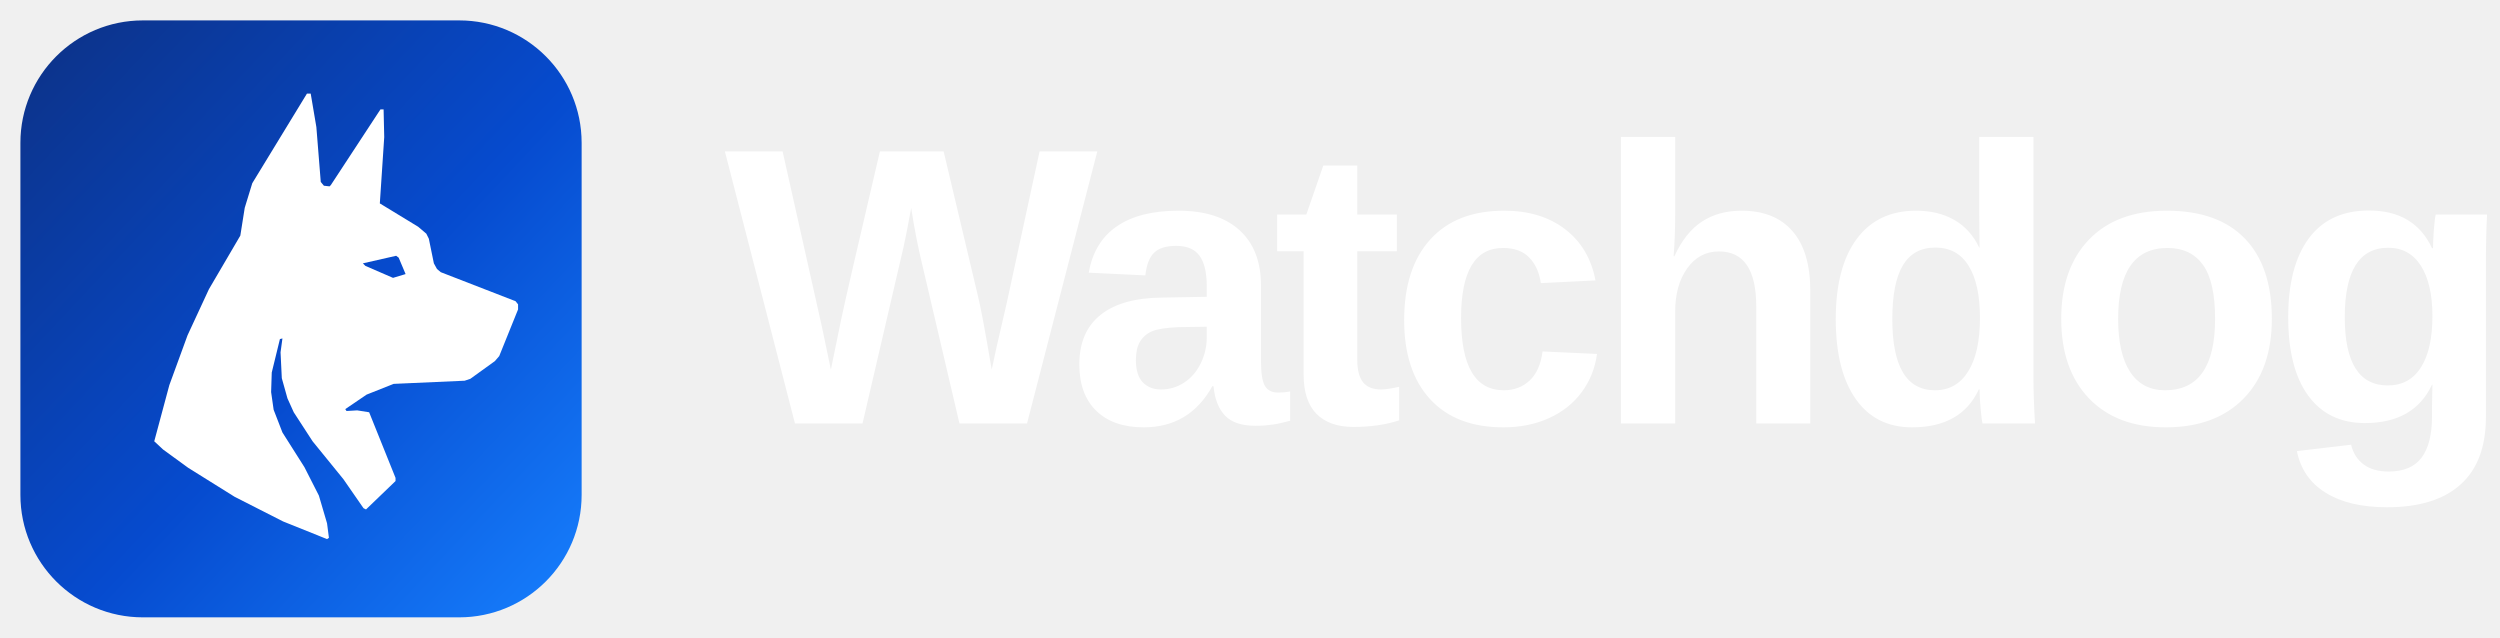
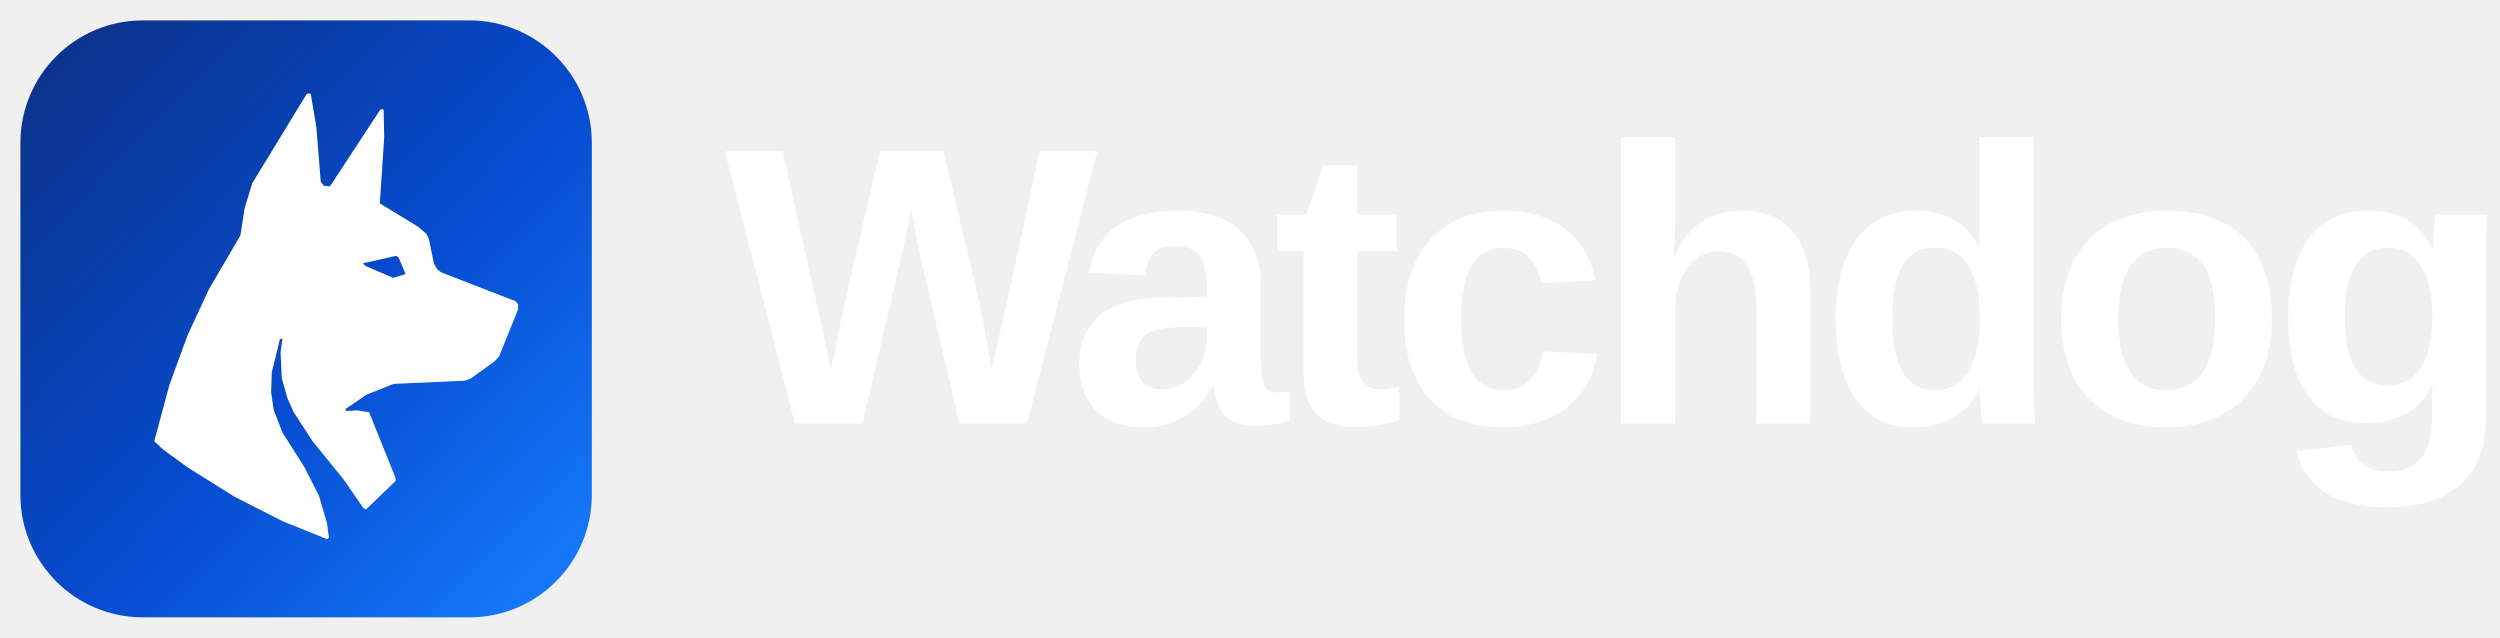
<svg xmlns="http://www.w3.org/2000/svg" viewBox="0 0 980 250" role="img" aria-labelledby="title desc">
  <defs>
    <linearGradient id="bg" x1="0" y1="0" x2="1" y2="1">
      <stop offset="0" stop-color="#0d3185" />
      <stop offset=".55" stop-color="#064bcf" />
      <stop offset="1" stop-color="#1780ff" />
    </linearGradient>
  </defs>
-   <rect x="8" y="8" width="220" height="234" rx="48" fill="url(#bg)" />
+   <rect x="8" y="8" width="224" height="234" rx="48" fill="url(#bg)" />
  <g transform="translate(8 8) scale(.2463158 .2473573)">
    <path d="M456.00,116.00 L369.00,258.00 L357.00,297.00 L350.00,341.00 L300.00,426.00 L266.00,499.00 L237.00,578.00 L213.00,667.00 L227.00,680.00 L267.00,709.00 L341.00,755.00 L418.00,794.00 L488.00,822.00 L491.00,820.00 L488.00,797.00 L475.00,753.00 L452.00,708.00 L417.00,653.00 L403.00,617.00 L399.00,589.00 L400.00,558.00 L413.00,505.00 L417.00,504.00 L414.00,526.00 L416.00,567.00 L425.00,599.00 L435.00,621.00 L465.00,667.00 L514.00,727.00 L546.00,773.00 L550.00,775.00 L597.00,730.00 L597.00,725.00 L555.00,621.00 L536.00,618.00 L519.00,619.00 L517.00,616.00 L551.00,593.00 L594.00,576.00 L707.00,571.00 L716.00,568.00 L755.00,540.00 L762.00,532.00 L792.00,458.00 L792.00,450.00 L788.00,445.00 L669.00,399.00 L663.00,394.00 L658.00,385.00 L650.00,346.00 L646.00,338.00 L633.00,327.00 L572.00,290.00 L579.00,185.00 L578.00,141.00 L573.00,141.00 L494.00,261.00 L492.00,263.00 L483.00,262.00 L478.00,256.00 L471.00,169.00 L462.00,116.00ZM613.00,402.00 L593.00,408.00 L549.00,389.00 L545.00,385.00 L598.00,373.00 L602.00,376.00Z" fill="#fff" fill-rule="evenodd" />
  </g>
  <text x="284" y="166" fill="#fff" font-family="Plus Jakarta Sans, Arial, sans-serif" font-size="155" font-weight="800" letter-spacing="-6">Watchdog</text>
</svg>
